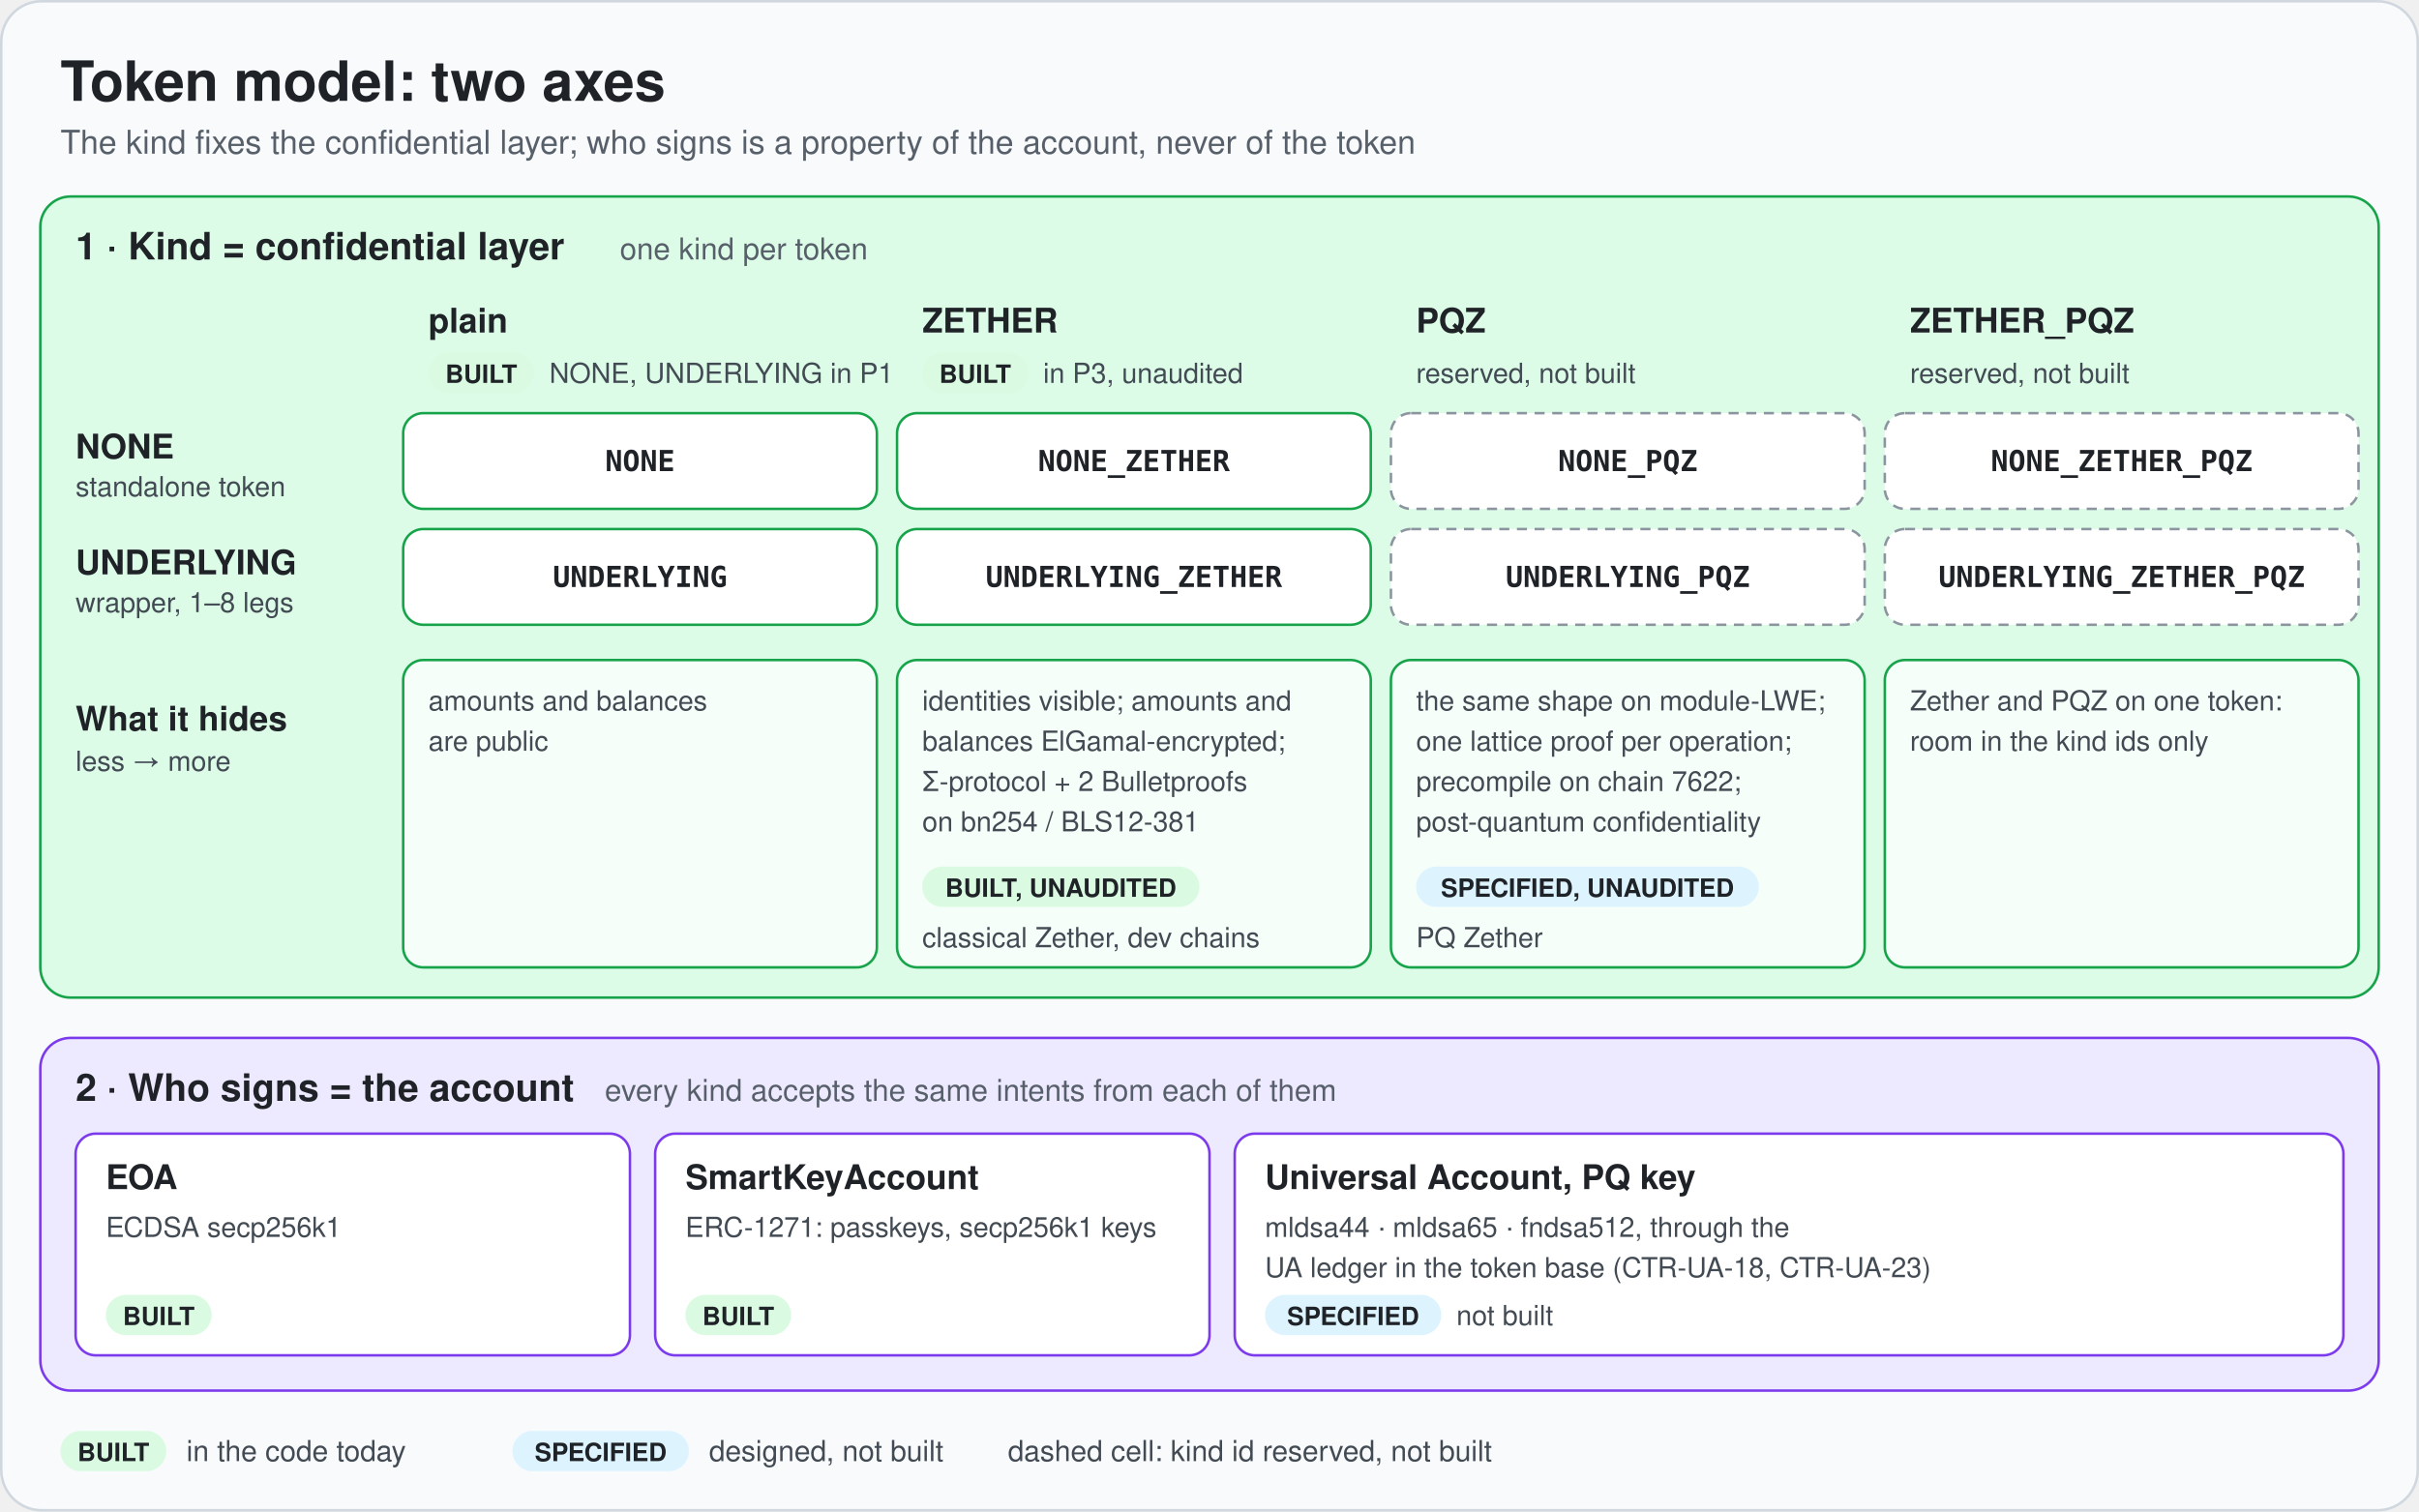
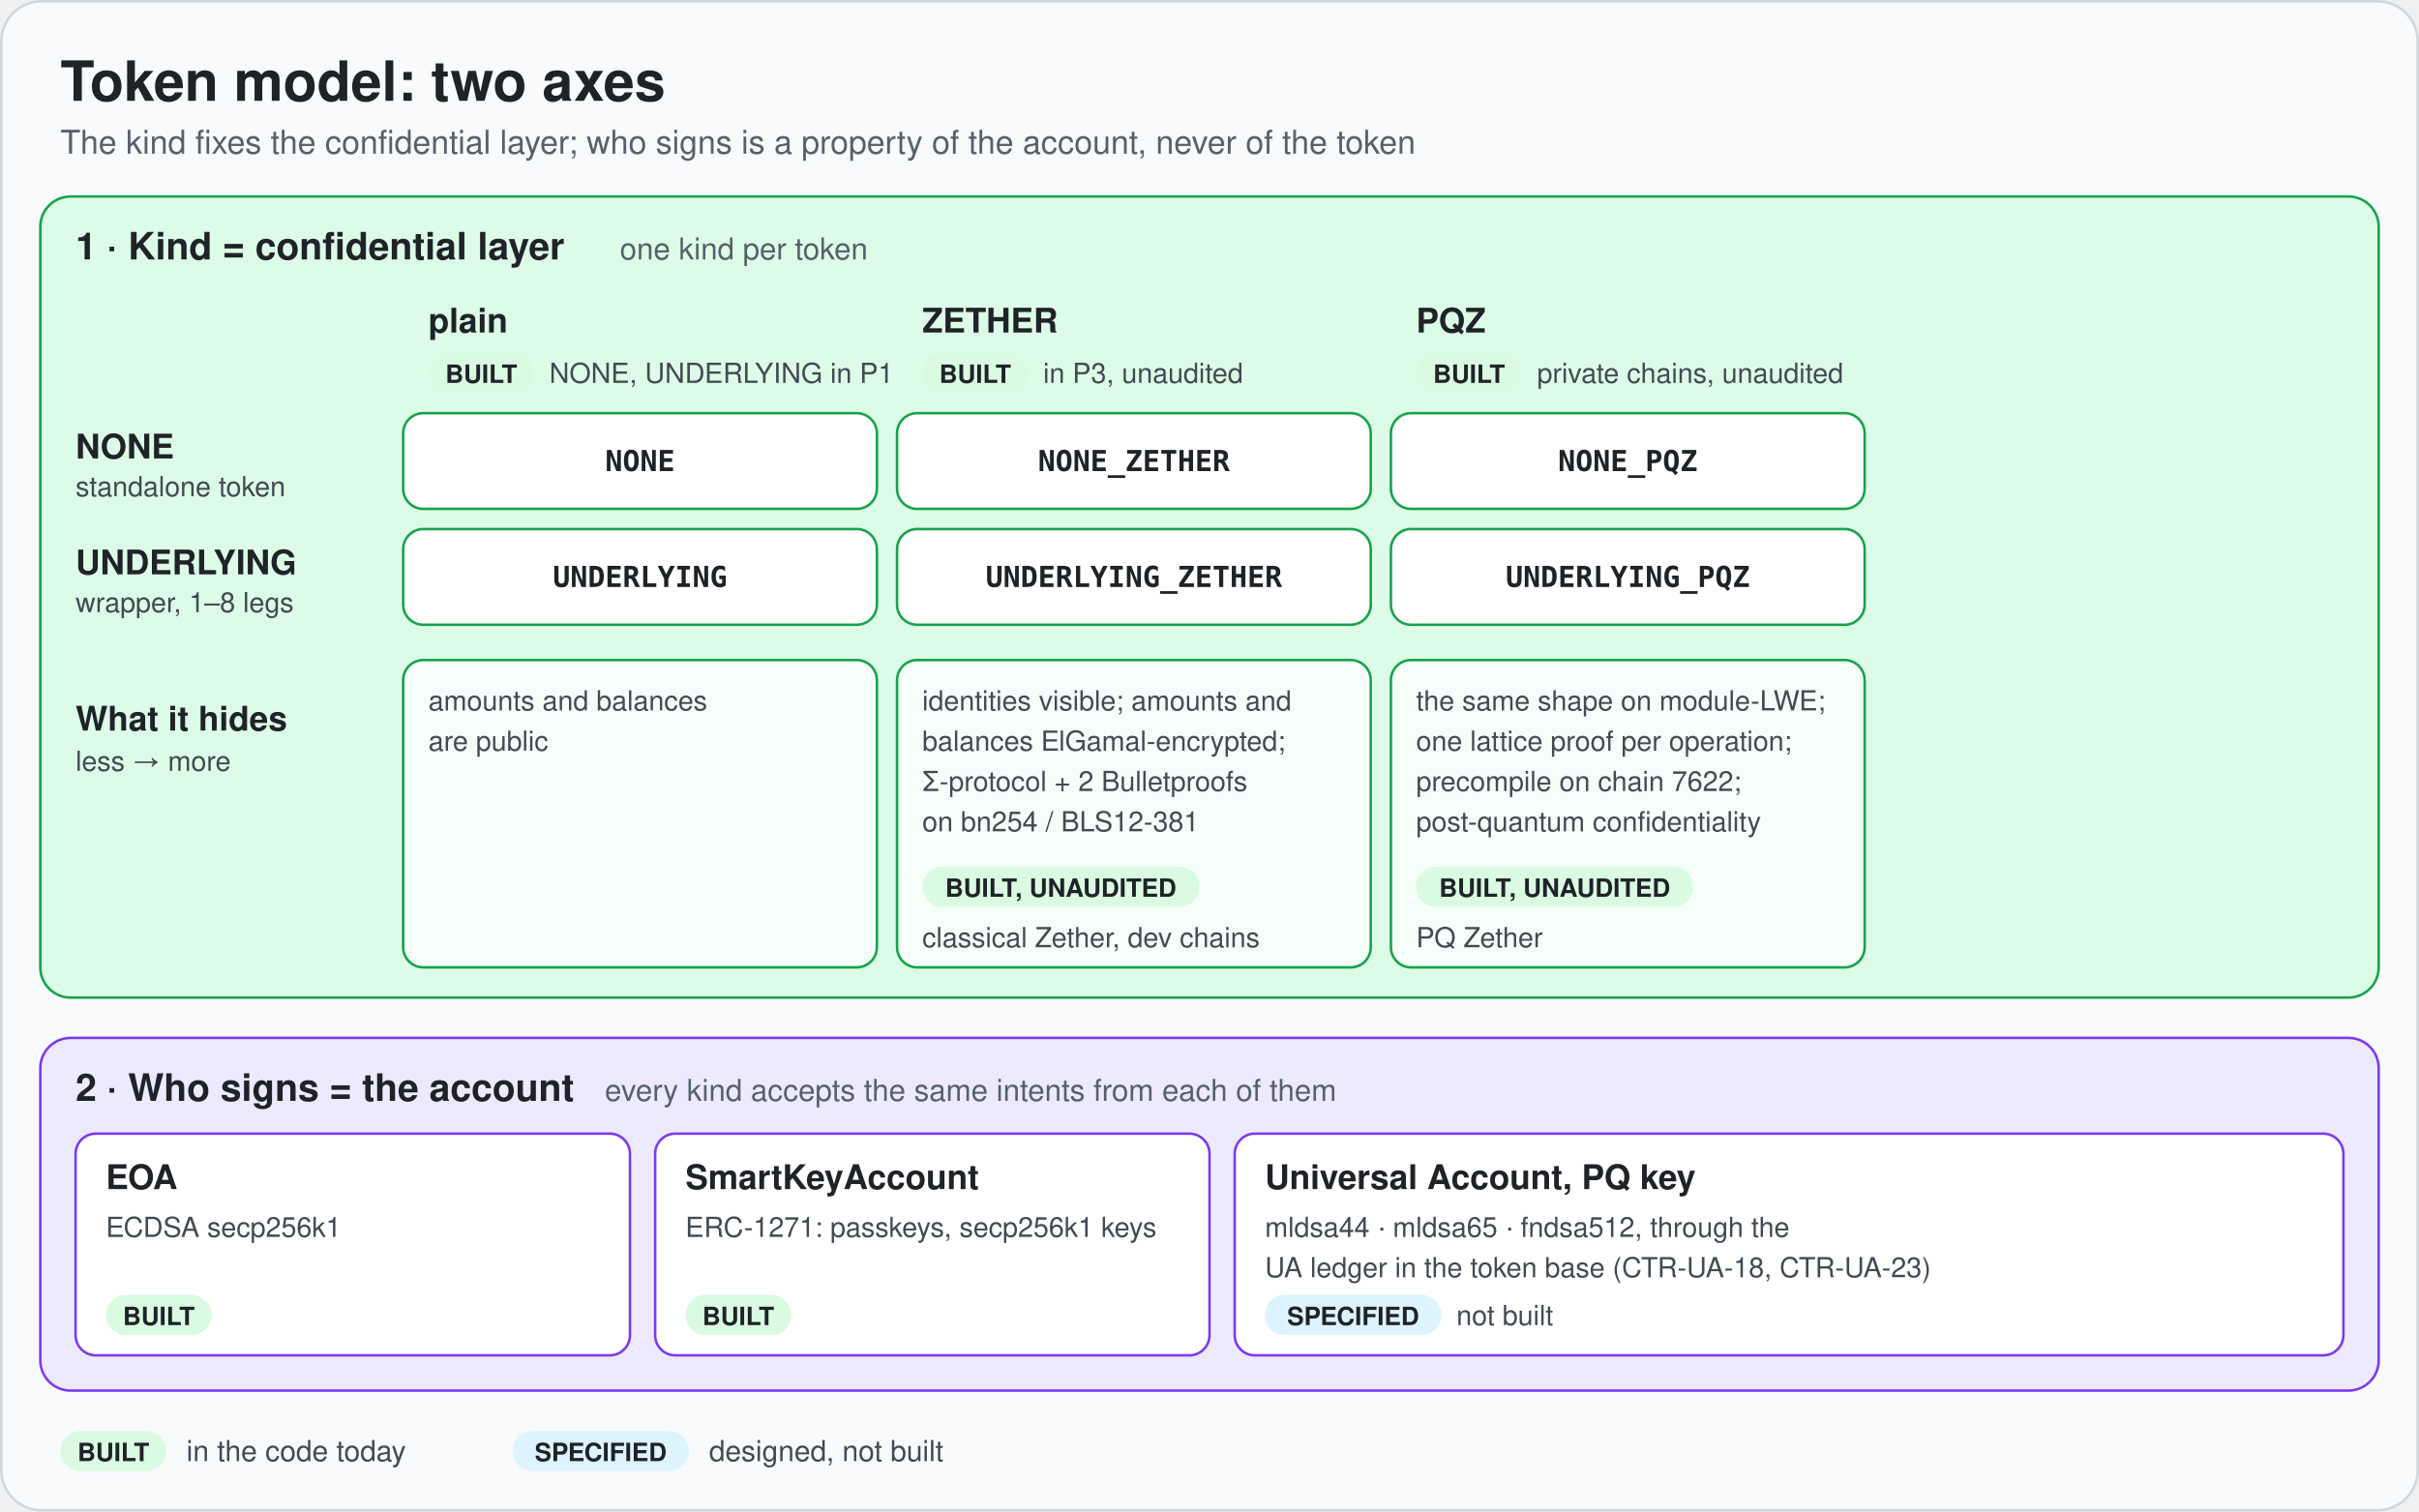
<svg xmlns="http://www.w3.org/2000/svg" width="960" height="600" viewBox="0 0 960 600" role="img" aria-labelledby="t d">
  <defs>
    <marker id="ah" viewBox="0 0 10 10" refX="9" refY="5" markerWidth="7" markerHeight="7" orient="auto-start-reverse">
      <path d="M0 0 L10 5 L0 10 z" fill="#57606a" />
    </marker>
    <style>
      text { font-family: system-ui, -apple-system, "Segoe UI", Helvetica, Arial, sans-serif; fill: #1f2328; }
      .h { font-size: 22px; font-weight: 700; }
      .sub { font-size: 13px; fill: #57606a; }
      .tier { font-size: 15px; font-weight: 700; }
      .tiers { font-size: 12px; fill: #57606a; }
      .b { font-size: 13.5px; font-weight: 700; }
      .s { font-size: 11px; fill: #424a53; }
      .lab { font-size: 11.5px; fill: #424a53; }
      .chip { font-size: 10px; font-weight: 700; }
      .flow { stroke: #57606a; stroke-width: 1.5; fill: none; }
      .back { stroke: #57606a; stroke-width: 1.4; fill: none; stroke-dasharray: 5 4; }
      .k { font-family: ui-monospace, SFMono-Regular, Menlo, Consolas, monospace; font-size: 11.5px; font-weight: 600; }
      .cell { fill: #ffffff; stroke: #16a34a; }
      .rsv { fill: #ffffff; stroke: #8c959f; stroke-dasharray: 4 3; }
    </style>
  </defs>
  <rect x="0.5" y="0.5" width="959" height="599" rx="16" fill="#f8fafc" stroke="#d0d7de" />
  <text class="h" x="24" y="40">Token model: two axes</text>
  <text class="sub" x="24" y="61">The kind fixes the confidential layer; who signs is a property of the account, never of the token</text>
  <rect x="16" y="78" width="928" height="318" rx="12" fill="#dcfce7" stroke="#16a34a" />
  <text class="tier" x="30" y="103">1 · Kind = confidential layer</text>
  <text class="tiers" x="246" y="103">one kind per token</text>
  <text class="b" x="170" y="132">plain</text>
  <rect x="170" y="140" width="42" height="16" rx="8" fill="#dafbe1" />
  <text class="chip" x="191" y="152" text-anchor="middle" fill="#1a7f37">BUILT</text>
  <text class="s" x="218" y="152">NONE, UNDERLYING in P1</text>
  <text class="b" x="366" y="132">ZETHER</text>
  <rect x="366" y="140" width="42" height="16" rx="8" fill="#dafbe1" />
  <text class="chip" x="387" y="152" text-anchor="middle" fill="#1a7f37">BUILT</text>
  <text class="s" x="414" y="152">in P3, unaudited</text>
  <text class="b" x="562" y="132">PQZ</text>
-   <text class="s" x="562" y="152">reserved, not built</text>
-   <text class="b" x="758" y="132">ZETHER_PQZ</text>
-   <text class="s" x="758" y="152">reserved, not built</text>
+   <rect x="562" y="140" width="42" height="16" rx="8" fill="#dafbe1" />
+   <text class="chip" x="583" y="152" text-anchor="middle" fill="#1a7f37">BUILT</text>
+   <text class="s" x="610" y="152">private chains, unaudited</text>
  <text class="b" x="30" y="182">NONE</text>
  <text class="s" x="30" y="197">standalone token</text>
  <rect class="cell" x="160" y="164" width="188" height="38" rx="8" />
  <text class="k" x="254" y="187" text-anchor="middle">NONE</text>
  <rect class="cell" x="356" y="164" width="188" height="38" rx="8" />
  <text class="k" x="450" y="187" text-anchor="middle">NONE_ZETHER</text>
-   <rect class="rsv" x="552" y="164" width="188" height="38" rx="8" />
+   <rect class="cell" x="552" y="164" width="188" height="38" rx="8" />
  <text class="k" x="646" y="187" text-anchor="middle">NONE_PQZ</text>
-   <rect class="rsv" x="748" y="164" width="188" height="38" rx="8" />
-   <text class="k" x="842" y="187" text-anchor="middle">NONE_ZETHER_PQZ</text>
  <text class="b" x="30" y="228">UNDERLYING</text>
  <text class="s" x="30" y="243">wrapper, 1–8 legs</text>
  <rect class="cell" x="160" y="210" width="188" height="38" rx="8" />
  <text class="k" x="254" y="233" text-anchor="middle">UNDERLYING</text>
  <rect class="cell" x="356" y="210" width="188" height="38" rx="8" />
  <text class="k" x="450" y="233" text-anchor="middle">UNDERLYING_ZETHER</text>
-   <rect class="rsv" x="552" y="210" width="188" height="38" rx="8" />
+   <rect class="cell" x="552" y="210" width="188" height="38" rx="8" />
  <text class="k" x="646" y="233" text-anchor="middle">UNDERLYING_PQZ</text>
-   <rect class="rsv" x="748" y="210" width="188" height="38" rx="8" />
-   <text class="k" x="842" y="233" text-anchor="middle">UNDERLYING_ZETHER_PQZ</text>
  <text class="b" x="30" y="290">What it hides</text>
  <text class="s" x="30" y="306">less → more</text>
  <rect x="160" y="262" width="188" height="122" rx="8" fill="#f6fef9" stroke="#16a34a" />
  <text class="s" x="170" y="282">amounts and balances</text>
  <text class="s" x="170" y="298">are public</text>
  <rect x="356" y="262" width="188" height="122" rx="8" fill="#f6fef9" stroke="#16a34a" />
  <text class="s" x="366" y="282">identities visible; amounts and</text>
  <text class="s" x="366" y="298">balances ElGamal-encrypted;</text>
  <text class="s" x="366" y="314">Σ-protocol + 2 Bulletproofs</text>
  <text class="s" x="366" y="330">on bn254 / BLS12-381</text>
  <rect x="366" y="344" width="110" height="16" rx="8" fill="#dafbe1" />
  <text class="chip" x="421" y="356" text-anchor="middle" fill="#1a7f37">BUILT, UNAUDITED</text>
  <text class="s" x="366" y="376">classical Zether, dev chains</text>
  <rect x="552" y="262" width="188" height="122" rx="8" fill="#f6fef9" stroke="#16a34a" />
  <text class="s" x="562" y="282">the same shape on module-LWE;</text>
  <text class="s" x="562" y="298">one lattice proof per operation;</text>
  <text class="s" x="562" y="314">precompile on chain 7622;</text>
  <text class="s" x="562" y="330">post-quantum confidentiality</text>
-   <rect x="562" y="344" width="136" height="16" rx="8" fill="#ddf4ff" />
-   <text class="chip" x="630" y="356" text-anchor="middle" fill="#0969da">SPECIFIED, UNAUDITED</text>
+   <rect x="562" y="344" width="110" height="16" rx="8" fill="#dafbe1" />
+   <text class="chip" x="617" y="356" text-anchor="middle" fill="#1a7f37">BUILT, UNAUDITED</text>
  <text class="s" x="562" y="376">PQ Zether</text>
-   <rect x="748" y="262" width="188" height="122" rx="8" fill="#f6fef9" stroke="#16a34a" />
-   <text class="s" x="758" y="282">Zether and PQZ on one token:</text>
-   <text class="s" x="758" y="298">room in the kind ids only</text>
  <rect x="16" y="412" width="928" height="140" rx="12" fill="#ede9fe" stroke="#7c3aed" />
  <text class="tier" x="30" y="437">2 · Who signs = the account</text>
  <text class="tiers" x="240" y="437">every kind accepts the same intents from each of them</text>
  <rect x="30" y="450" width="220" height="88" rx="8" fill="#ffffff" stroke="#7c3aed" />
  <text class="b" x="42" y="472">EOA</text>
  <text class="s" x="42" y="491">ECDSA secp256k1</text>
  <rect x="42" y="514" width="42" height="16" rx="8" fill="#dafbe1" />
  <text class="chip" x="63" y="526" text-anchor="middle" fill="#1a7f37">BUILT</text>
  <rect x="260" y="450" width="220" height="88" rx="8" fill="#ffffff" stroke="#7c3aed" />
  <text class="b" x="272" y="472">SmartKeyAccount</text>
  <text class="s" x="272" y="491">ERC-1271: passkeys, secp256k1 keys</text>
  <rect x="272" y="514" width="42" height="16" rx="8" fill="#dafbe1" />
  <text class="chip" x="293" y="526" text-anchor="middle" fill="#1a7f37">BUILT</text>
  <rect x="490" y="450" width="440" height="88" rx="8" fill="#ffffff" stroke="#7c3aed" />
  <text class="b" x="502" y="472">Universal Account, PQ key</text>
  <text class="s" x="502" y="491">mldsa44 · mldsa65 · fndsa512, through the</text>
  <text class="s" x="502" y="507">UA ledger in the token base (CTR-UA-18, CTR-UA-23)</text>
  <rect x="502" y="514" width="70" height="16" rx="8" fill="#ddf4ff" />
  <text class="chip" x="537" y="526" text-anchor="middle" fill="#0969da">SPECIFIED</text>
  <text class="s" x="578" y="526">not built</text>
  <rect x="24" y="568" width="42" height="16" rx="8" fill="#dafbe1" />
  <text class="chip" x="45" y="580" text-anchor="middle" fill="#1a7f37">BUILT</text>
  <text class="lab" x="74" y="580">in the code today</text>
  <rect x="203.4" y="568" width="70" height="16" rx="8" fill="#ddf4ff" />
  <text class="chip" x="238.4" y="580" text-anchor="middle" fill="#0969da">SPECIFIED</text>
  <text class="lab" x="281.4" y="580">designed, not built</text>
-   <text class="lab" x="400" y="580">dashed cell: kind id reserved, not built</text>
</svg>
